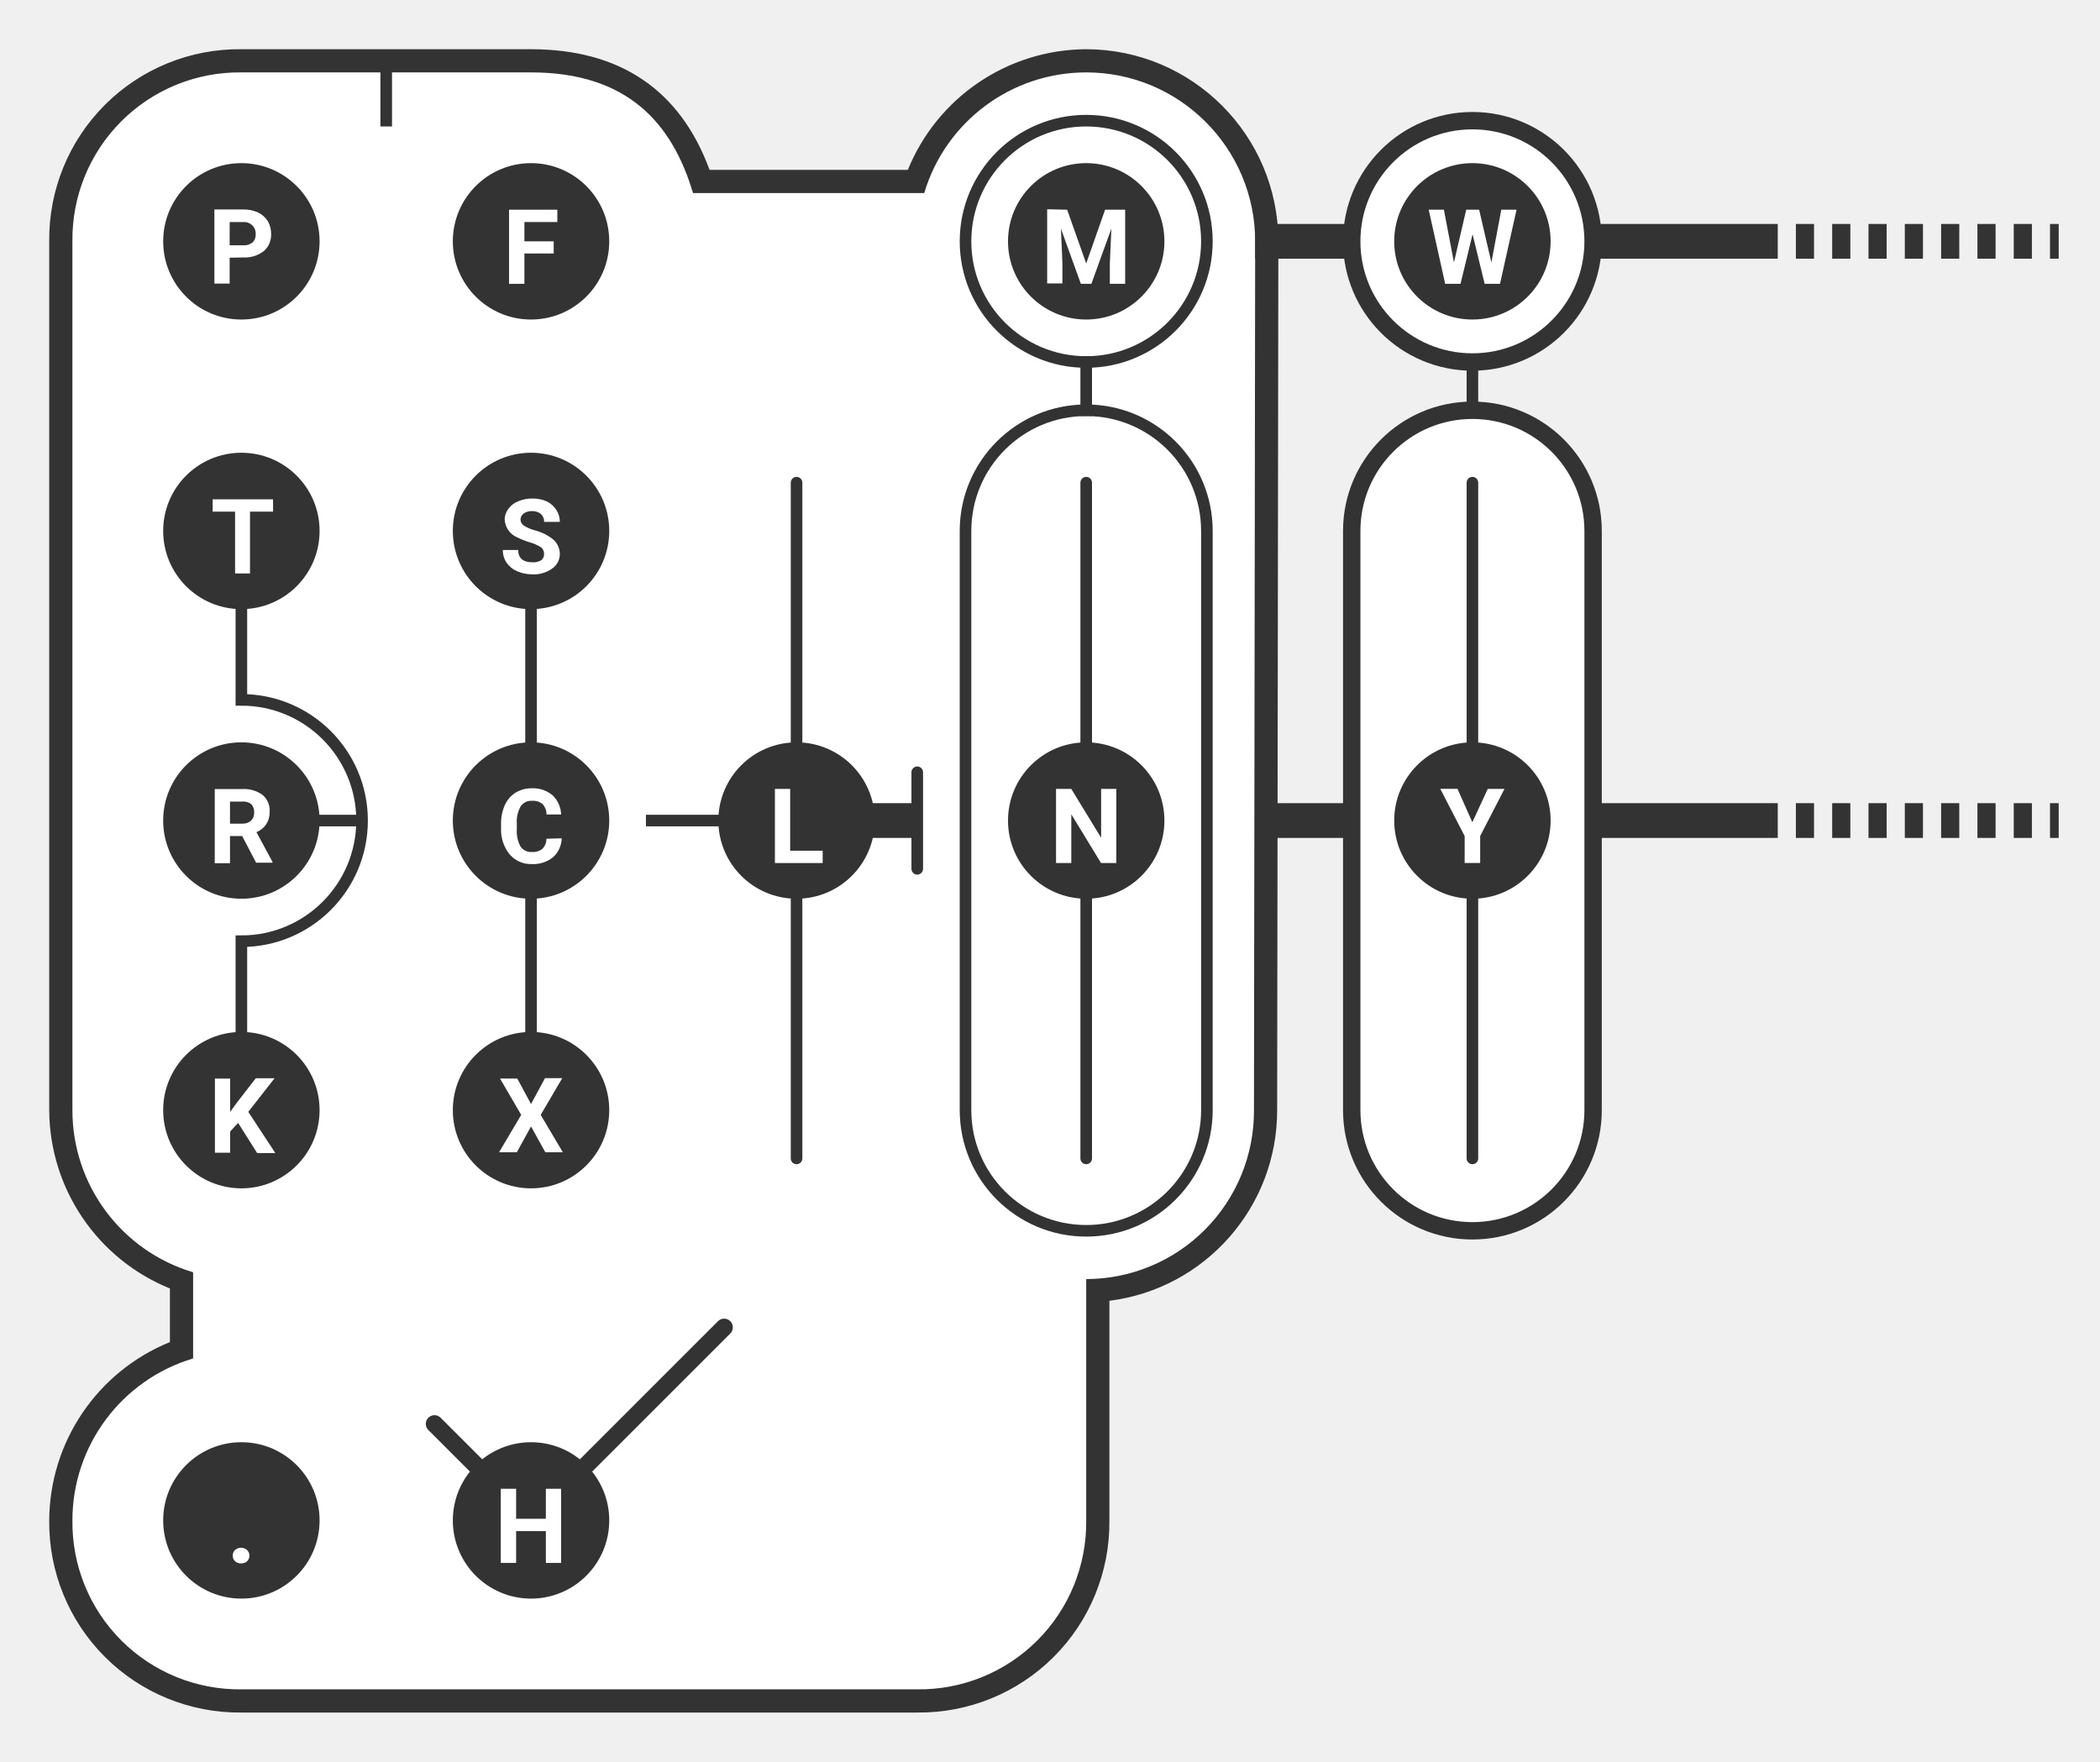
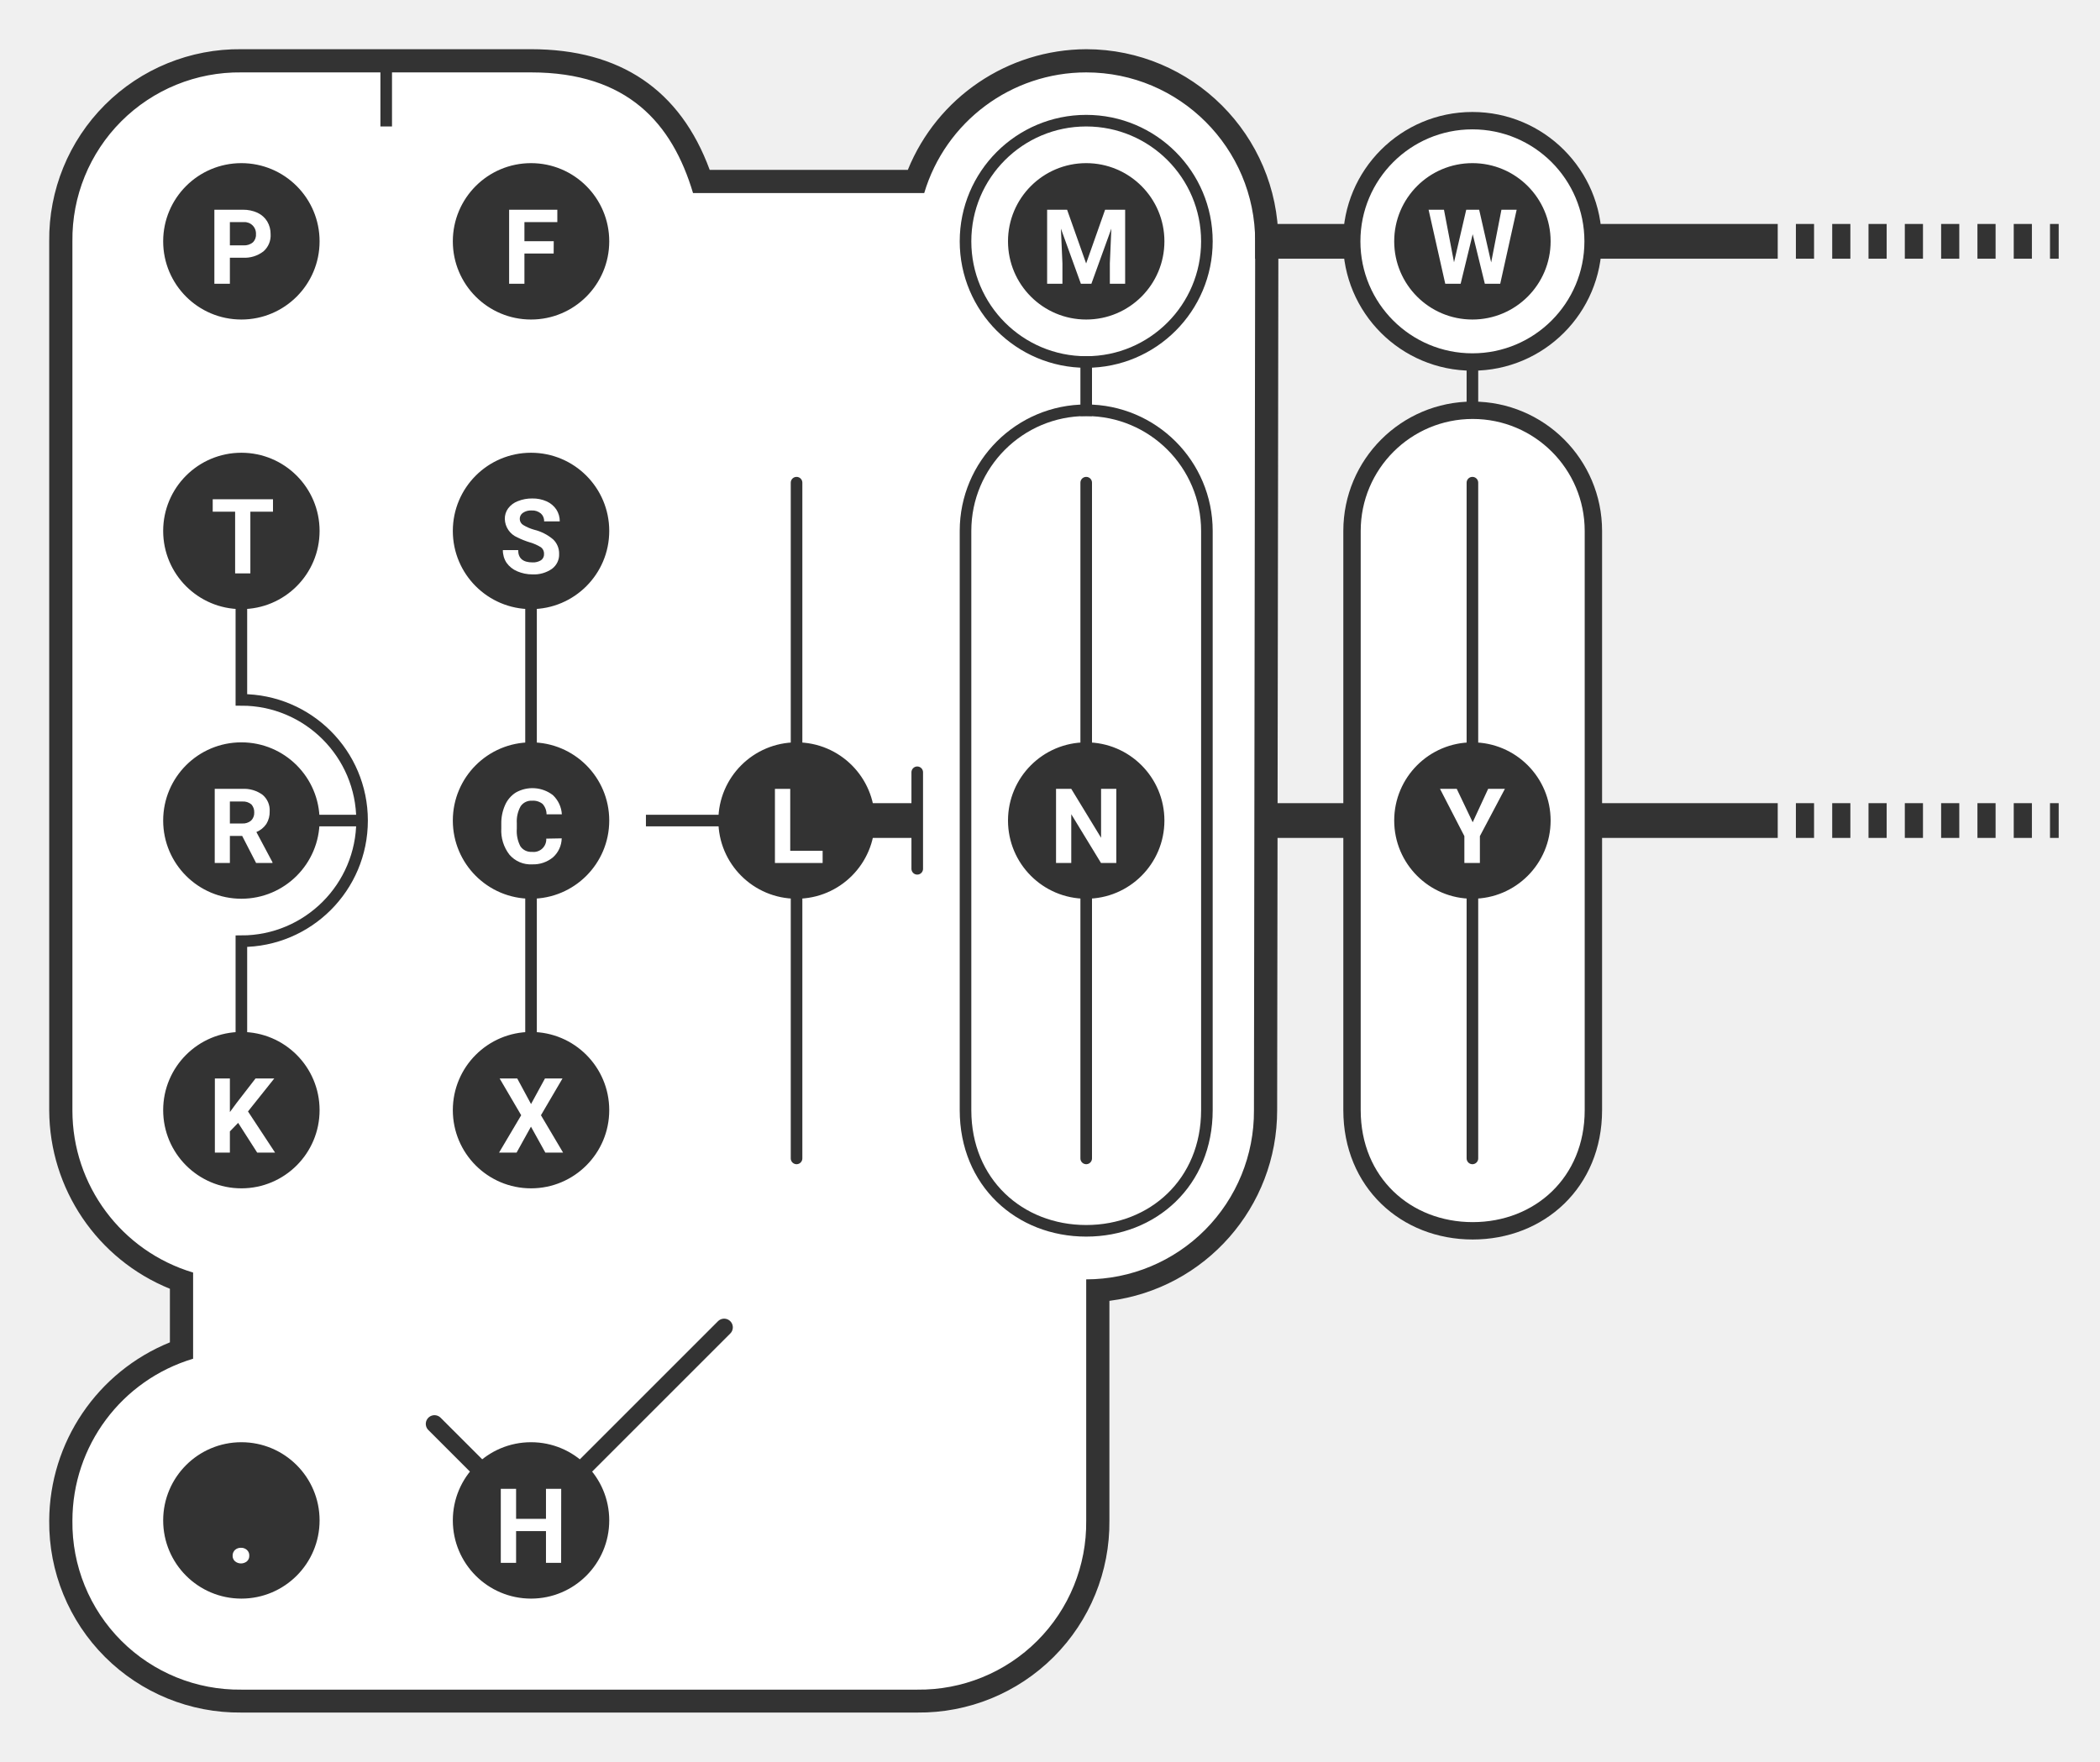
- <svg xmlns="http://www.w3.org/2000/svg" width="243.6" height="204.4" viewBox="0 0 243.6 204.4">
-   <polygon points="80.39 134.4 80.39 134.4 80.39 134.4 80.39 134.4" style="fill:#fff" />
-   <polyline points="80.39 134.4 80.39 134.4 80.39 134.4 80.39 134.4" style="fill:#333" />
-   <path d="M28,197.34A20.72,20.72,0,0,1,7.06,176.4a21.06,21.06,0,0,1,14-19.76v-8.08a21.06,21.06,0,0,1-14-19.76V28A20.72,20.72,0,0,1,28,7.06H61.6c10.17,0,16.65,4.58,19.78,14h24.86A20.94,20.94,0,0,1,146.94,28l-.14,100.8a20.91,20.91,0,0,1-19.46,20.9v26.7a20.72,20.72,0,0,1-20.94,20.94Z" style="fill:#fff" />
-   <path d="M126,8.4A19.61,19.61,0,0,1,145.6,28l-.14,100.8A19.49,19.49,0,0,1,126,148.4v28A19.37,19.37,0,0,1,106.4,196H28A19.37,19.37,0,0,1,8.4,176.4a19.61,19.61,0,0,1,14-18.79v-10a19.61,19.61,0,0,1-14-18.79V28A19.37,19.37,0,0,1,28,8.4H61.6c11.2,0,16.38,5.9,18.79,14h26.82A19.61,19.61,0,0,1,126,8.4m-45.61,126h0M126,5.71a22.44,22.44,0,0,0-20.69,14h-23c-3.42-9.29-10.39-14-20.73-14H28A22.05,22.05,0,0,0,5.71,28V128.8a22.44,22.44,0,0,0,14,20.69v6.22a22.44,22.44,0,0,0-14,20.69A22.05,22.05,0,0,0,28,198.69h78.4a22.05,22.05,0,0,0,22.29-22.29V150.92a22.26,22.26,0,0,0,19.46-22.12L148.29,28A22.32,22.32,0,0,0,126,5.71Z" style="fill:#333" />
-   <line x1="205.21" y1="28" x2="184.8" y2="28" style="fill:none;stroke:#333;stroke-miterlimit:10;stroke-width:4.032px" />
-   <line x1="156.8" y1="28" x2="145.6" y2="28" style="fill:none;stroke:#333;stroke-miterlimit:10;stroke-width:4.032px" />
-   <line x1="156.8" y1="95.2" x2="145.6" y2="95.2" style="fill:none;stroke:#333;stroke-miterlimit:10;stroke-width:4.032px" />
-   <line x1="205.21" y1="95.2" x2="184.8" y2="95.2" style="fill:none;stroke:#333;stroke-miterlimit:10;stroke-width:4.032px" />
-   <line x1="238.81" y1="28" x2="237.8" y2="28" style="fill:none;stroke:#333;stroke-miterlimit:10;stroke-width:4.032px" />
-   <line x1="235.7" y1="28" x2="207.27" y2="28" style="fill:none;stroke:#333;stroke-miterlimit:10;stroke-width:4.032px;stroke-dasharray:2.106,2.106" />
-   <line x1="206.22" y1="28" x2="205.21" y2="28" style="fill:none;stroke:#333;stroke-miterlimit:10;stroke-width:4.032px" />
-   <line x1="238.81" y1="95.2" x2="237.8" y2="95.2" style="fill:none;stroke:#333;stroke-miterlimit:10;stroke-width:4.032px" />
-   <line x1="235.7" y1="95.2" x2="207.27" y2="95.2" style="fill:none;stroke:#333;stroke-miterlimit:10;stroke-width:4.032px;stroke-dasharray:2.106,2.106" />
-   <line x1="206.22" y1="95.2" x2="205.21" y2="95.2" style="fill:none;stroke:#333;stroke-miterlimit:10;stroke-width:4.032px" />
-   <rect width="243.6" height="204.4" style="fill:none" />
-   <line x1="61.6" y1="176.4" x2="84" y2="154" style="fill:none;stroke:#333;stroke-linecap:round;stroke-miterlimit:10;stroke-width:2.016px" />
-   <path d="M28,70V81.2a14,14,0,0,1,0,28v11.2" style="fill:#fff;stroke:#333;stroke-linecap:square;stroke-miterlimit:10;stroke-width:1.344px" />
-   <line x1="36.4" y1="95.2" x2="42" y2="95.2" style="fill:none;stroke:#333;stroke-linejoin:round;stroke-width:1.344px" />
-   <line x1="75.6" y1="95.2" x2="84" y2="95.2" style="fill:none;stroke:#333;stroke-linecap:square;stroke-linejoin:round;stroke-width:1.344px" />
-   <line x1="44.8" y1="14" x2="44.8" y2="8.4" style="fill:none;stroke:#333;stroke-linecap:square;stroke-miterlimit:10;stroke-width:1.344px" />
-   <line x1="61.6" y1="70" x2="61.6" y2="120.4" style="fill:none;stroke:#333;stroke-linecap:square;stroke-miterlimit:10;stroke-width:1.344px" />
-   <line x1="61.6" y1="176.4" x2="50.4" y2="165.2" style="fill:none;stroke:#333;stroke-linecap:round;stroke-miterlimit:10;stroke-width:2.016px" />
-   <circle cx="92.4" cy="95.2" r="8.4" style="fill:#333;stroke:#333;stroke-miterlimit:10;stroke-width:1.344px" />
-   <circle cx="28" cy="28" r="8.4" style="fill:#333;stroke:#333;stroke-miterlimit:10;stroke-width:1.344px" />
-   <circle cx="28" cy="61.6" r="8.4" style="fill:#333;stroke:#333;stroke-miterlimit:10;stroke-width:1.344px" />
-   <circle cx="28" cy="95.2" r="8.4" style="fill:#333;stroke:#333;stroke-miterlimit:10;stroke-width:1.344px" />
-   <circle cx="28" cy="128.8" r="8.4" style="fill:#333;stroke:#333;stroke-miterlimit:10;stroke-width:1.344px" />
-   <circle cx="28" cy="176.4" r="8.4" style="fill:#333;stroke:#333;stroke-miterlimit:10;stroke-width:1.344px" />
-   <circle cx="61.6" cy="176.4" r="8.4" style="fill:#333;stroke:#333;stroke-miterlimit:10;stroke-width:1.344px" />
-   <circle cx="61.6" cy="128.8" r="8.4" style="fill:#333;stroke:#333;stroke-miterlimit:10;stroke-width:1.344px" />
-   <circle cx="61.6" cy="28" r="8.4" style="fill:#333;stroke:#333;stroke-miterlimit:10;stroke-width:1.344px" />
-   <circle cx="61.6" cy="61.6" r="8.4" style="fill:#333;stroke:#333;stroke-miterlimit:10;stroke-width:1.344px" />
-   <circle cx="61.6" cy="95.2" r="8.4" style="fill:#333;stroke:#333;stroke-miterlimit:10;stroke-width:1.344px" />
-   <circle cx="126" cy="28" r="14" style="fill:#fff;stroke:#333;stroke-miterlimit:10;stroke-width:1.344px" />
-   <path d="M126,47.6a14,14,0,0,0-14,14h0v67.2a14,14,0,0,0,28,0V61.6h0A14,14,0,0,0,126,47.6Z" style="fill:#fff;stroke:#333;stroke-miterlimit:10;stroke-width:1.344px" />
-   <line x1="126" y1="56" x2="126" y2="134.4" style="fill:none;stroke:#333;stroke-linecap:round;stroke-miterlimit:10;stroke-width:1.344px" />
-   <line x1="92.4" y1="56" x2="92.4" y2="134.4" style="fill:none;stroke:#333;stroke-linecap:round;stroke-miterlimit:10;stroke-width:1.344px" />
-   <circle cx="126" cy="28" r="8.4" style="fill:#333;stroke:#333;stroke-miterlimit:10;stroke-width:1.344px" />
-   <circle cx="126" cy="95.2" r="8.4" style="fill:#333;stroke:#333;stroke-miterlimit:10;stroke-width:1.344px" />
-   <line x1="126" y1="47.6" x2="126" y2="42" style="fill:none;stroke:#333;stroke-linecap:square;stroke-miterlimit:10;stroke-width:1.344px" />
-   <circle cx="170.8" cy="28" r="14" style="fill:#fff;stroke:#333;stroke-miterlimit:10;stroke-width:2.016px" />
-   <path d="M170.8,47.6a14,14,0,0,0-14,14h0v67.2a14,14,0,0,0,28,0V61.6h0A14,14,0,0,0,170.8,47.6Z" style="fill:#fff;stroke:#333;stroke-miterlimit:10;stroke-width:2.016px" />
-   <line x1="170.8" y1="56" x2="170.8" y2="134.4" style="fill:none;stroke:#333;stroke-linecap:round;stroke-miterlimit:10;stroke-width:1.344px" />
-   <circle cx="170.8" cy="28" r="8.4" style="fill:#333;stroke:#333;stroke-miterlimit:10;stroke-width:1.344px" />
-   <circle cx="170.8" cy="95.2" r="8.4" style="fill:#333;stroke:#333;stroke-miterlimit:10;stroke-width:1.344px" />
-   <line x1="170.8" y1="47.6" x2="170.8" y2="42" style="fill:none;stroke:#333;stroke-linecap:square;stroke-miterlimit:10;stroke-width:1.344px" />
-   <line x1="106.85" y1="95.2" x2="95.2" y2="95.2" style="fill:none;stroke:#333;stroke-miterlimit:10;stroke-width:4.032px" />
-   <line x1="106.4" y1="89.6" x2="106.4" y2="100.8" style="fill:none;stroke:#333;stroke-linecap:round;stroke-miterlimit:10;stroke-width:1.344px" />
-   <path d="M173,30.45l1.15-6.12h1.77L174,32.93h-1.78l-1.4-5.75-1.4,5.75h-1.78l-1.91-8.6h1.76l1.17,6.11,1.42-6.11h1.5Z" style="fill:#fff" />
-   <path d="M170.79,95.4l1.79-3.87h1.94L171.7,97v3.12h-1.8V97l-2.83-5.48h2Z" style="fill:#fff" />
-   <path d="M129.49,100.13h-1.77l-3.45-5.66v5.66H122.5v-8.6h1.77l3.46,5.67V91.53h1.76Z" style="fill:#fff" />
-   <path d="M123.79,24.33,126,30.57l2.19-6.24h2.33v8.6h-1.78V30.58l.18-4.06-2.32,6.41h-1.22l-2.31-6.4.17,4v2.35h-1.77v-8.6Z" style="fill:#fff" />
-   <path d="M64.23,29.41h-3.4v3.52H59.05v-8.6h5.6v1.43H60.83V28h3.4Z" style="fill:#fff" />
-   <path d="M26.64,29.9v3H24.87v-8.6h3.35a4,4,0,0,1,1.71.35,2.71,2.71,0,0,1,1.13,1,2.86,2.86,0,0,1,.39,1.49,2.49,2.49,0,0,1-.86,2,3.6,3.6,0,0,1-2.4.73Zm0-1.44h1.58a1.54,1.54,0,0,0,1.07-.33,1.18,1.18,0,0,0,.37-.94,1.34,1.34,0,0,0-1.4-1.43H26.64Z" style="fill:#fff" />
-   <path d="M63.11,64.27a.93.93,0,0,0-.35-.77,4.81,4.81,0,0,0-1.28-.57A9.8,9.8,0,0,1,60,62.35a2.38,2.38,0,0,1-1.46-2.14A2.1,2.1,0,0,1,59,59a2.55,2.55,0,0,1,1.13-.85,4.15,4.15,0,0,1,1.65-.31,3.91,3.91,0,0,1,1.64.33,2.68,2.68,0,0,1,1.12,1,2.48,2.48,0,0,1,.4,1.38H63.12a1.16,1.16,0,0,0-.38-.92,1.49,1.49,0,0,0-1-.33,1.58,1.58,0,0,0-1,.28.86.86,0,0,0-.36.72.83.83,0,0,0,.42.7,4.62,4.62,0,0,0,1.24.53,5.46,5.46,0,0,1,2.21,1.13,2.25,2.25,0,0,1,.69,1.68A2.06,2.06,0,0,1,64,66a3.71,3.71,0,0,1-2.27.64A4.43,4.43,0,0,1,60,66.28a2.82,2.82,0,0,1-1.24-1,2.52,2.52,0,0,1-.43-1.47h1.78c0,.95.56,1.43,1.7,1.43a1.69,1.69,0,0,0,1-.26A.85.85,0,0,0,63.11,64.27Z" style="fill:#fff" />
-   <path d="M31.68,59.36H29v7.17H27.27V59.36h-2.6V57.93h7Z" style="fill:#fff" />
-   <path d="M65.16,97.26a3.07,3.07,0,0,1-1,2.19,3.62,3.62,0,0,1-2.44.8,3.24,3.24,0,0,1-2.6-1.12,4.56,4.56,0,0,1-1-3v-.53a5.19,5.19,0,0,1,.44-2.19,3.3,3.3,0,0,1,1.25-1.45,3.54,3.54,0,0,1,1.88-.5,3.5,3.5,0,0,1,2.4.8,3.22,3.22,0,0,1,1,2.24H63.4a1.8,1.8,0,0,0-.46-1.21,1.73,1.73,0,0,0-1.22-.38,1.48,1.48,0,0,0-1.32.64,3.6,3.6,0,0,0-.45,2v.65a3.77,3.77,0,0,0,.42,2,1.47,1.47,0,0,0,1.33.65,1.76,1.76,0,0,0,1.23-.38,1.68,1.68,0,0,0,.46-1.16Z" style="fill:#fff" />
-   <path d="M91.66,98.7h3.77v1.43H89.89v-8.6h1.77Z" style="fill:#fff" />
-   <path d="M28.09,97H26.68v3.15H24.91v-8.6H28.1a3.61,3.61,0,0,1,2.36.68,2.34,2.34,0,0,1,.82,1.92,2.58,2.58,0,0,1-.38,1.46,2.53,2.53,0,0,1-1.15.94L31.61,100v.09h-1.9Zm-1.41-1.44h1.43a1.42,1.42,0,0,0,1-.34,1.17,1.17,0,0,0,.37-.93,1.3,1.3,0,0,0-.34-1A1.48,1.48,0,0,0,28.1,93H26.68Z" style="fill:#fff" />
-   <path d="M61.6,128.09l1.62-3h2l-2.5,4.26,2.57,4.34H63.26l-1.66-3-1.65,3H57.89l2.57-4.34L58,125.13h2Z" style="fill:#fff" />
-   <path d="M27.62,130.28l-.92,1v2.46H24.93v-8.6H26.7V129l.78-1.07,2.19-2.83h2.18L28.8,129l3.14,4.78H29.83Z" style="fill:#fff" />
-   <path d="M27,180.49a.87.87,0,0,1,.27-.66,1.06,1.06,0,0,1,1.39,0,.87.87,0,0,1,.27.66.83.83,0,0,1-.27.65,1,1,0,0,1-.7.25,1,1,0,0,1-.69-.25A.83.83,0,0,1,27,180.49Z" style="fill:#fff" />
-   <path d="M65.09,181.33H63.32v-3.69H59.87v3.69H58.09v-8.6h1.78v3.48h3.45v-3.48h1.77Z" style="fill:#fff" />
+ <svg xmlns="http://www.w3.org/2000/svg" width="292.32" height="245.28" viewBox="0 0 292.32 245.28">
+   <polygon points="96.47 161.28 96.47 161.28 96.47 161.28 96.47 161.28" style="fill:#fff" />
+   <polyline points="96.47 161.28 96.47 161.28 96.47 161.28 96.47 161.28" style="fill:#333" />
+   <path d="M33.6,236.81A24.86,24.86,0,0,1,8.47,211.68,25.3,25.3,0,0,1,25.27,188v-9.68a25.3,25.3,0,0,1-16.8-23.72V33.6A24.86,24.86,0,0,1,33.6,8.47H73.92c12.21,0,20,5.5,23.73,16.8h29.83a25.14,25.14,0,0,1,48.85,8.33l-.16,121a25.1,25.1,0,0,1-23.36,25.08v32a24.86,24.86,0,0,1-25.13,25.13Z" style="fill:#fff" />
+   <path d="M151.2,10.08A23.52,23.52,0,0,1,174.72,33.6l-.17,121a23.38,23.38,0,0,1-23.35,23.52v33.6a23.24,23.24,0,0,1-23.52,23.52H33.6a23.24,23.24,0,0,1-23.52-23.52,23.54,23.54,0,0,1,16.8-22.55v-12a23.54,23.54,0,0,1-16.8-22.55V33.6A23.24,23.24,0,0,1,33.6,10.08H73.92c13.44,0,19.65,7.08,22.55,16.8h32.18a23.54,23.54,0,0,1,22.55-16.8M96.47,161.28h0M151.2,6.85a26.93,26.93,0,0,0-24.83,16.8H98.79C94.69,12.5,86.33,6.85,73.92,6.85H33.6A26.47,26.47,0,0,0,6.85,33.6v121a26.93,26.93,0,0,0,16.8,24.83v7.46a26.93,26.93,0,0,0-16.8,24.83A26.47,26.47,0,0,0,33.6,238.43h94.08a26.47,26.47,0,0,0,26.75-26.75V181.11a26.73,26.73,0,0,0,23.35-26.55l.17-121A26.78,26.78,0,0,0,151.2,6.85Z" style="fill:#333" />
+   <line x1="246.25" y1="33.6" x2="221.76" y2="33.6" style="fill:none;stroke:#333;stroke-miterlimit:10;stroke-width:4.838px" />
+   <line x1="188.16" y1="33.6" x2="174.72" y2="33.6" style="fill:none;stroke:#333;stroke-miterlimit:10;stroke-width:4.838px" />
+   <line x1="188.16" y1="114.24" x2="174.72" y2="114.24" style="fill:none;stroke:#333;stroke-miterlimit:10;stroke-width:4.838px" />
+   <line x1="246.25" y1="114.24" x2="221.76" y2="114.24" style="fill:none;stroke:#333;stroke-miterlimit:10;stroke-width:4.838px" />
+   <line x1="286.57" y1="33.6" x2="285.36" y2="33.6" style="fill:none;stroke:#333;stroke-miterlimit:10;stroke-width:4.838px" />
+   <line x1="282.84" y1="33.6" x2="248.73" y2="33.6" style="fill:none;stroke:#333;stroke-miterlimit:10;stroke-width:4.838px;stroke-dasharray:2.527,2.527" />
+   <line x1="247.46" y1="33.6" x2="246.25" y2="33.6" style="fill:none;stroke:#333;stroke-miterlimit:10;stroke-width:4.838px" />
+   <line x1="286.57" y1="114.24" x2="285.36" y2="114.24" style="fill:none;stroke:#333;stroke-miterlimit:10;stroke-width:4.838px" />
+   <line x1="282.84" y1="114.24" x2="248.73" y2="114.24" style="fill:none;stroke:#333;stroke-miterlimit:10;stroke-width:4.838px;stroke-dasharray:2.527,2.527" />
+   <line x1="247.46" y1="114.24" x2="246.25" y2="114.24" style="fill:none;stroke:#333;stroke-miterlimit:10;stroke-width:4.838px" />
+   <rect width="292.32" height="245.28" style="fill:none" />
+   <line x1="73.92" y1="211.68" x2="100.8" y2="184.8" style="fill:none;stroke:#333;stroke-linecap:round;stroke-miterlimit:10;stroke-width:2.419px" />
+   <path d="M33.6,84V97.44a16.8,16.8,0,1,1,0,33.6v13.44" style="fill:#fff;stroke:#333;stroke-linecap:square;stroke-miterlimit:10;stroke-width:1.613px" />
+   <line x1="43.68" y1="114.24" x2="50.4" y2="114.24" style="fill:none;stroke:#333;stroke-linejoin:round;stroke-width:1.613px" />
+   <line x1="90.72" y1="114.24" x2="100.8" y2="114.24" style="fill:none;stroke:#333;stroke-linecap:square;stroke-linejoin:round;stroke-width:1.613px" />
+   <line x1="53.76" y1="16.8" x2="53.76" y2="10.08" style="fill:none;stroke:#333;stroke-linecap:square;stroke-miterlimit:10;stroke-width:1.613px" />
+   <line x1="73.92" y1="84" x2="73.92" y2="144.48" style="fill:none;stroke:#333;stroke-linecap:square;stroke-miterlimit:10;stroke-width:1.613px" />
+   <line x1="73.92" y1="211.68" x2="60.48" y2="198.24" style="fill:none;stroke:#333;stroke-linecap:round;stroke-miterlimit:10;stroke-width:2.419px" />
+   <circle cx="110.88" cy="114.24" r="10.08" style="fill:#333;stroke:#333;stroke-miterlimit:10;stroke-width:1.613px" />
+   <circle cx="33.6" cy="33.6" r="10.08" style="fill:#333;stroke:#333;stroke-miterlimit:10;stroke-width:1.613px" />
+   <circle cx="33.6" cy="73.92" r="10.08" style="fill:#333;stroke:#333;stroke-miterlimit:10;stroke-width:1.613px" />
+   <circle cx="33.6" cy="114.24" r="10.08" style="fill:#333;stroke:#333;stroke-miterlimit:10;stroke-width:1.613px" />
+   <circle cx="33.6" cy="154.56" r="10.08" style="fill:#333;stroke:#333;stroke-miterlimit:10;stroke-width:1.613px" />
+   <circle cx="33.6" cy="211.68" r="10.08" style="fill:#333;stroke:#333;stroke-miterlimit:10;stroke-width:1.613px" />
+   <circle cx="73.92" cy="211.68" r="10.08" style="fill:#333;stroke:#333;stroke-miterlimit:10;stroke-width:1.613px" />
+   <circle cx="73.92" cy="154.56" r="10.08" style="fill:#333;stroke:#333;stroke-miterlimit:10;stroke-width:1.613px" />
+   <circle cx="73.92" cy="33.6" r="10.08" style="fill:#333;stroke:#333;stroke-miterlimit:10;stroke-width:1.613px" />
+   <circle cx="73.92" cy="73.92" r="10.08" style="fill:#333;stroke:#333;stroke-miterlimit:10;stroke-width:1.613px" />
+   <circle cx="73.92" cy="114.24" r="10.08" style="fill:#333;stroke:#333;stroke-miterlimit:10;stroke-width:1.613px" />
+   <circle cx="151.2" cy="33.6" r="16.8" style="fill:#fff;stroke:#333;stroke-miterlimit:10;stroke-width:1.613px" />
+   <path d="M151.2,57.12a16.8,16.8,0,0,0-16.8,16.8h0v80.64c0,10.08,7.52,16.8,16.8,16.8s16.8-6.72,16.8-16.8V73.92h0A16.8,16.8,0,0,0,151.2,57.12Z" style="fill:#fff;stroke:#333;stroke-miterlimit:10;stroke-width:1.613px" />
+   <line x1="151.2" y1="67.2" x2="151.2" y2="161.28" style="fill:none;stroke:#333;stroke-linecap:round;stroke-miterlimit:10;stroke-width:1.613px" />
+   <line x1="110.88" y1="67.2" x2="110.88" y2="161.28" style="fill:none;stroke:#333;stroke-linecap:round;stroke-miterlimit:10;stroke-width:1.613px" />
+   <circle cx="151.2" cy="33.6" r="10.08" style="fill:#333;stroke:#333;stroke-miterlimit:10;stroke-width:1.613px" />
+   <circle cx="151.2" cy="114.24" r="10.08" style="fill:#333;stroke:#333;stroke-miterlimit:10;stroke-width:1.613px" />
+   <line x1="151.2" y1="57.12" x2="151.2" y2="50.4" style="fill:none;stroke:#333;stroke-linecap:square;stroke-miterlimit:10;stroke-width:1.613px" />
+   <circle cx="204.96" cy="33.6" r="16.8" style="fill:#fff;stroke:#333;stroke-miterlimit:10;stroke-width:2.419px" />
+   <path d="M205,57.12a16.8,16.8,0,0,0-16.8,16.8h0v80.64c0,10.08,7.52,16.8,16.8,16.8s16.8-6.72,16.8-16.8V73.92h0A16.8,16.8,0,0,0,205,57.12Z" style="fill:#fff;stroke:#333;stroke-miterlimit:10;stroke-width:2.419px" />
+   <line x1="204.96" y1="67.2" x2="204.96" y2="161.28" style="fill:none;stroke:#333;stroke-linecap:round;stroke-miterlimit:10;stroke-width:1.613px" />
+   <circle cx="204.96" cy="33.6" r="10.08" style="fill:#333;stroke:#333;stroke-miterlimit:10;stroke-width:1.613px" />
+   <circle cx="204.96" cy="114.24" r="10.08" style="fill:#333;stroke:#333;stroke-miterlimit:10;stroke-width:1.613px" />
+   <line x1="204.96" y1="57.12" x2="204.96" y2="50.4" style="fill:none;stroke:#333;stroke-linecap:square;stroke-miterlimit:10;stroke-width:1.613px" />
+   <line x1="128.22" y1="114.24" x2="114.24" y2="114.24" style="fill:none;stroke:#333;stroke-miterlimit:10;stroke-width:4.838px" />
+   <line x1="127.68" y1="107.52" x2="127.68" y2="120.96" style="fill:none;stroke:#333;stroke-linecap:round;stroke-miterlimit:10;stroke-width:1.613px" />
+   <path d="M207.57,36.54,209,29.2h2.12l-2.29,10.31h-2.14L205,32.61l-1.68,6.9h-2.14L198.86,29.2H201l1.4,7.32,1.7-7.32h1.8Z" style="fill:#fff" />
+   <path d="M205,114.48l2.15-4.65h2.33L206,116.41v3.74h-2.16v-3.74l-3.39-6.58h2.33Z" style="fill:#fff" />
+   <path d="M155.39,120.15h-2.13l-4.14-6.79v6.79H147V109.83h2.12l4.15,6.81v-6.81h2.12Z" style="fill:#fff" />
+   <path d="M148.54,29.2l2.65,7.48,2.64-7.48h2.79V39.51h-2.13V36.69l.21-4.86-2.78,7.68h-1.46l-2.78-7.68.21,4.86v2.82h-2.13V29.2Z" style="fill:#fff" />
+   <path d="M77.07,35.3H73v4.21H70.87V29.2h6.71v1.72H73v2.66h4.08Z" style="fill:#fff" />
+   <path d="M32,35.88v3.63H29.84V29.2h4a4.71,4.71,0,0,1,2,.42,3.15,3.15,0,0,1,1.36,1.21,3.43,3.43,0,0,1,.47,1.78,2.93,2.93,0,0,1-1,2.39,4.28,4.28,0,0,1-2.87.88Zm0-1.72h1.9a1.87,1.87,0,0,0,1.28-.4,1.42,1.42,0,0,0,.45-1.13,1.6,1.6,0,0,0-1.68-1.71H32Z" style="fill:#fff" />
+   <path d="M75.73,77.13a1.1,1.1,0,0,0-.42-.93,6,6,0,0,0-1.53-.68,11.23,11.23,0,0,1-1.76-.7,2.87,2.87,0,0,1-1.75-2.56,2.43,2.43,0,0,1,.47-1.49,3,3,0,0,1,1.35-1,5.21,5.21,0,0,1,2-.37,4.71,4.71,0,0,1,2,.4,3.21,3.21,0,0,1,1.35,1.13,3,3,0,0,1,.48,1.66H75.74a1.38,1.38,0,0,0-.45-1.1A1.84,1.84,0,0,0,74,71.07a1.94,1.94,0,0,0-1.21.33,1,1,0,0,0-.44.86,1,1,0,0,0,.51.85,6.15,6.15,0,0,0,1.49.64A6.46,6.46,0,0,1,77,75.1a2.71,2.71,0,0,1,.83,2,2.46,2.46,0,0,1-1,2.1,4.4,4.4,0,0,1-2.73.77A5.33,5.33,0,0,1,72,79.54a3.45,3.45,0,0,1-1.49-1.19A3.11,3.11,0,0,1,70,76.59h2.13q0,1.71,2,1.71A2.05,2.05,0,0,0,75.31,78,1,1,0,0,0,75.73,77.13Z" style="fill:#fff" />
+   <path d="M38,71.24H34.85v8.59H32.73V71.24H29.61V69.51H38Z" style="fill:#fff" />
+   <path d="M78.19,116.72A3.65,3.65,0,0,1,77,119.34a4.3,4.3,0,0,1-2.92,1A3.88,3.88,0,0,1,70.92,119a5.47,5.47,0,0,1-1.14-3.67v-.63a6.16,6.16,0,0,1,.53-2.62,3.93,3.93,0,0,1,1.49-1.74,4.68,4.68,0,0,1,5.15.35,4,4,0,0,1,1.26,2.68H76.08a2.17,2.17,0,0,0-.55-1.44,2.08,2.08,0,0,0-1.46-.45,1.79,1.79,0,0,0-1.59.76,4.28,4.28,0,0,0-.54,2.36v.78a4.58,4.58,0,0,0,.5,2.45,1.79,1.79,0,0,0,1.6.77,1.76,1.76,0,0,0,2-1.84Z" style="fill:#fff" />
+   <path d="M110,118.45h4.51v1.7h-6.64V109.83H110Z" style="fill:#fff" />
+   <path d="M33.71,116.38H32v3.77H29.89V109.83h3.83a4.35,4.35,0,0,1,2.82.82,2.79,2.79,0,0,1,1,2.3,3.2,3.2,0,0,1-.46,1.76,3.12,3.12,0,0,1-1.39,1.13l2.24,4.21v.1H35.65ZM32,114.65h1.71a1.75,1.75,0,0,0,1.24-.4,1.49,1.49,0,0,0,.44-1.13A1.6,1.6,0,0,0,35,112a1.77,1.77,0,0,0-1.28-.41H32Z" style="fill:#fff" />
+   <path d="M73.92,153.71l1.94-3.56H78.3l-3,5.12,3.08,5.2H75.91l-2-3.61-2,3.61H69.47l3.08-5.2-3-5.12H72Z" style="fill:#fff" />
+   <path d="M33.15,156.33,32,157.52v2.95H29.91V150.15H32v4.68l.94-1.28,2.63-3.4h2.61l-3.66,4.59,3.77,5.73H35.8Z" style="fill:#fff" />
+   <path d="M32.38,216.59a1.08,1.08,0,0,1,.33-.8,1.19,1.19,0,0,1,.83-.3,1.18,1.18,0,0,1,.83.3,1,1,0,0,1,.33.8,1,1,0,0,1-.32.78,1.31,1.31,0,0,1-1.67,0A1,1,0,0,1,32.38,216.59Z" style="fill:#fff" />
+   <path d="M78.11,217.59H76v-4.42H71.84v4.42H69.71V207.28h2.13v4.18H76v-4.18h2.12Z" style="fill:#fff" />
</svg>
